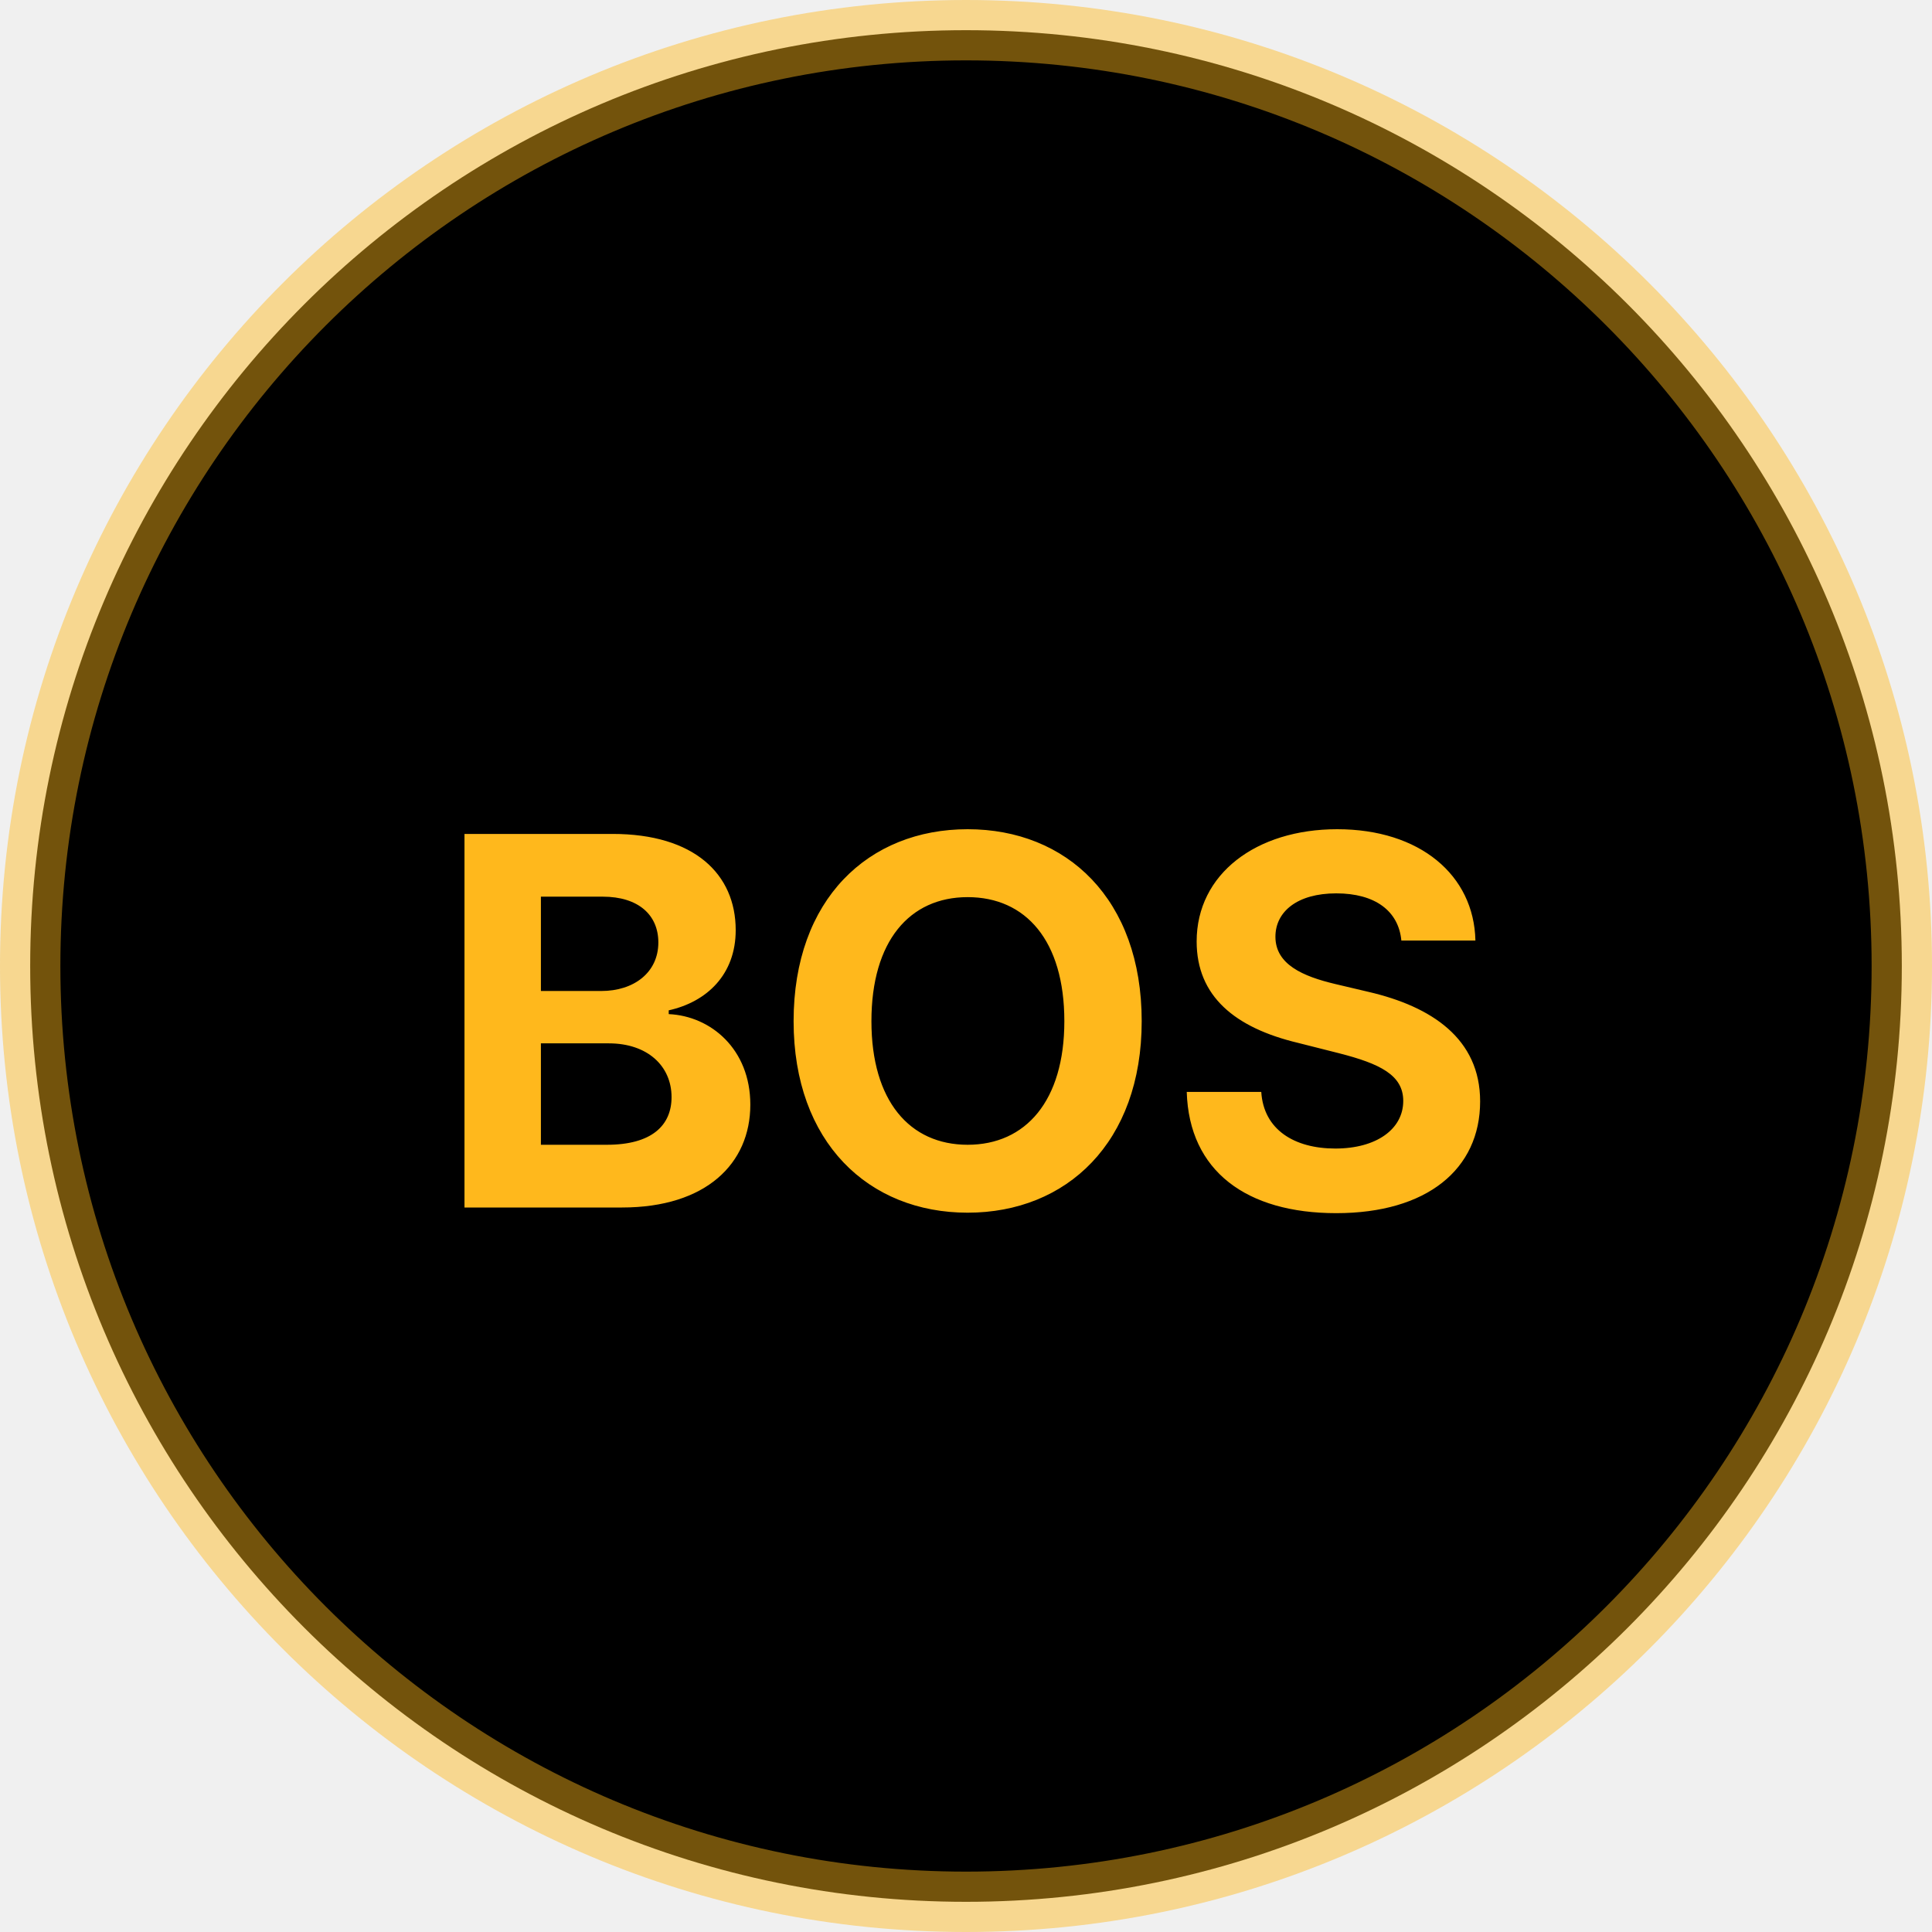
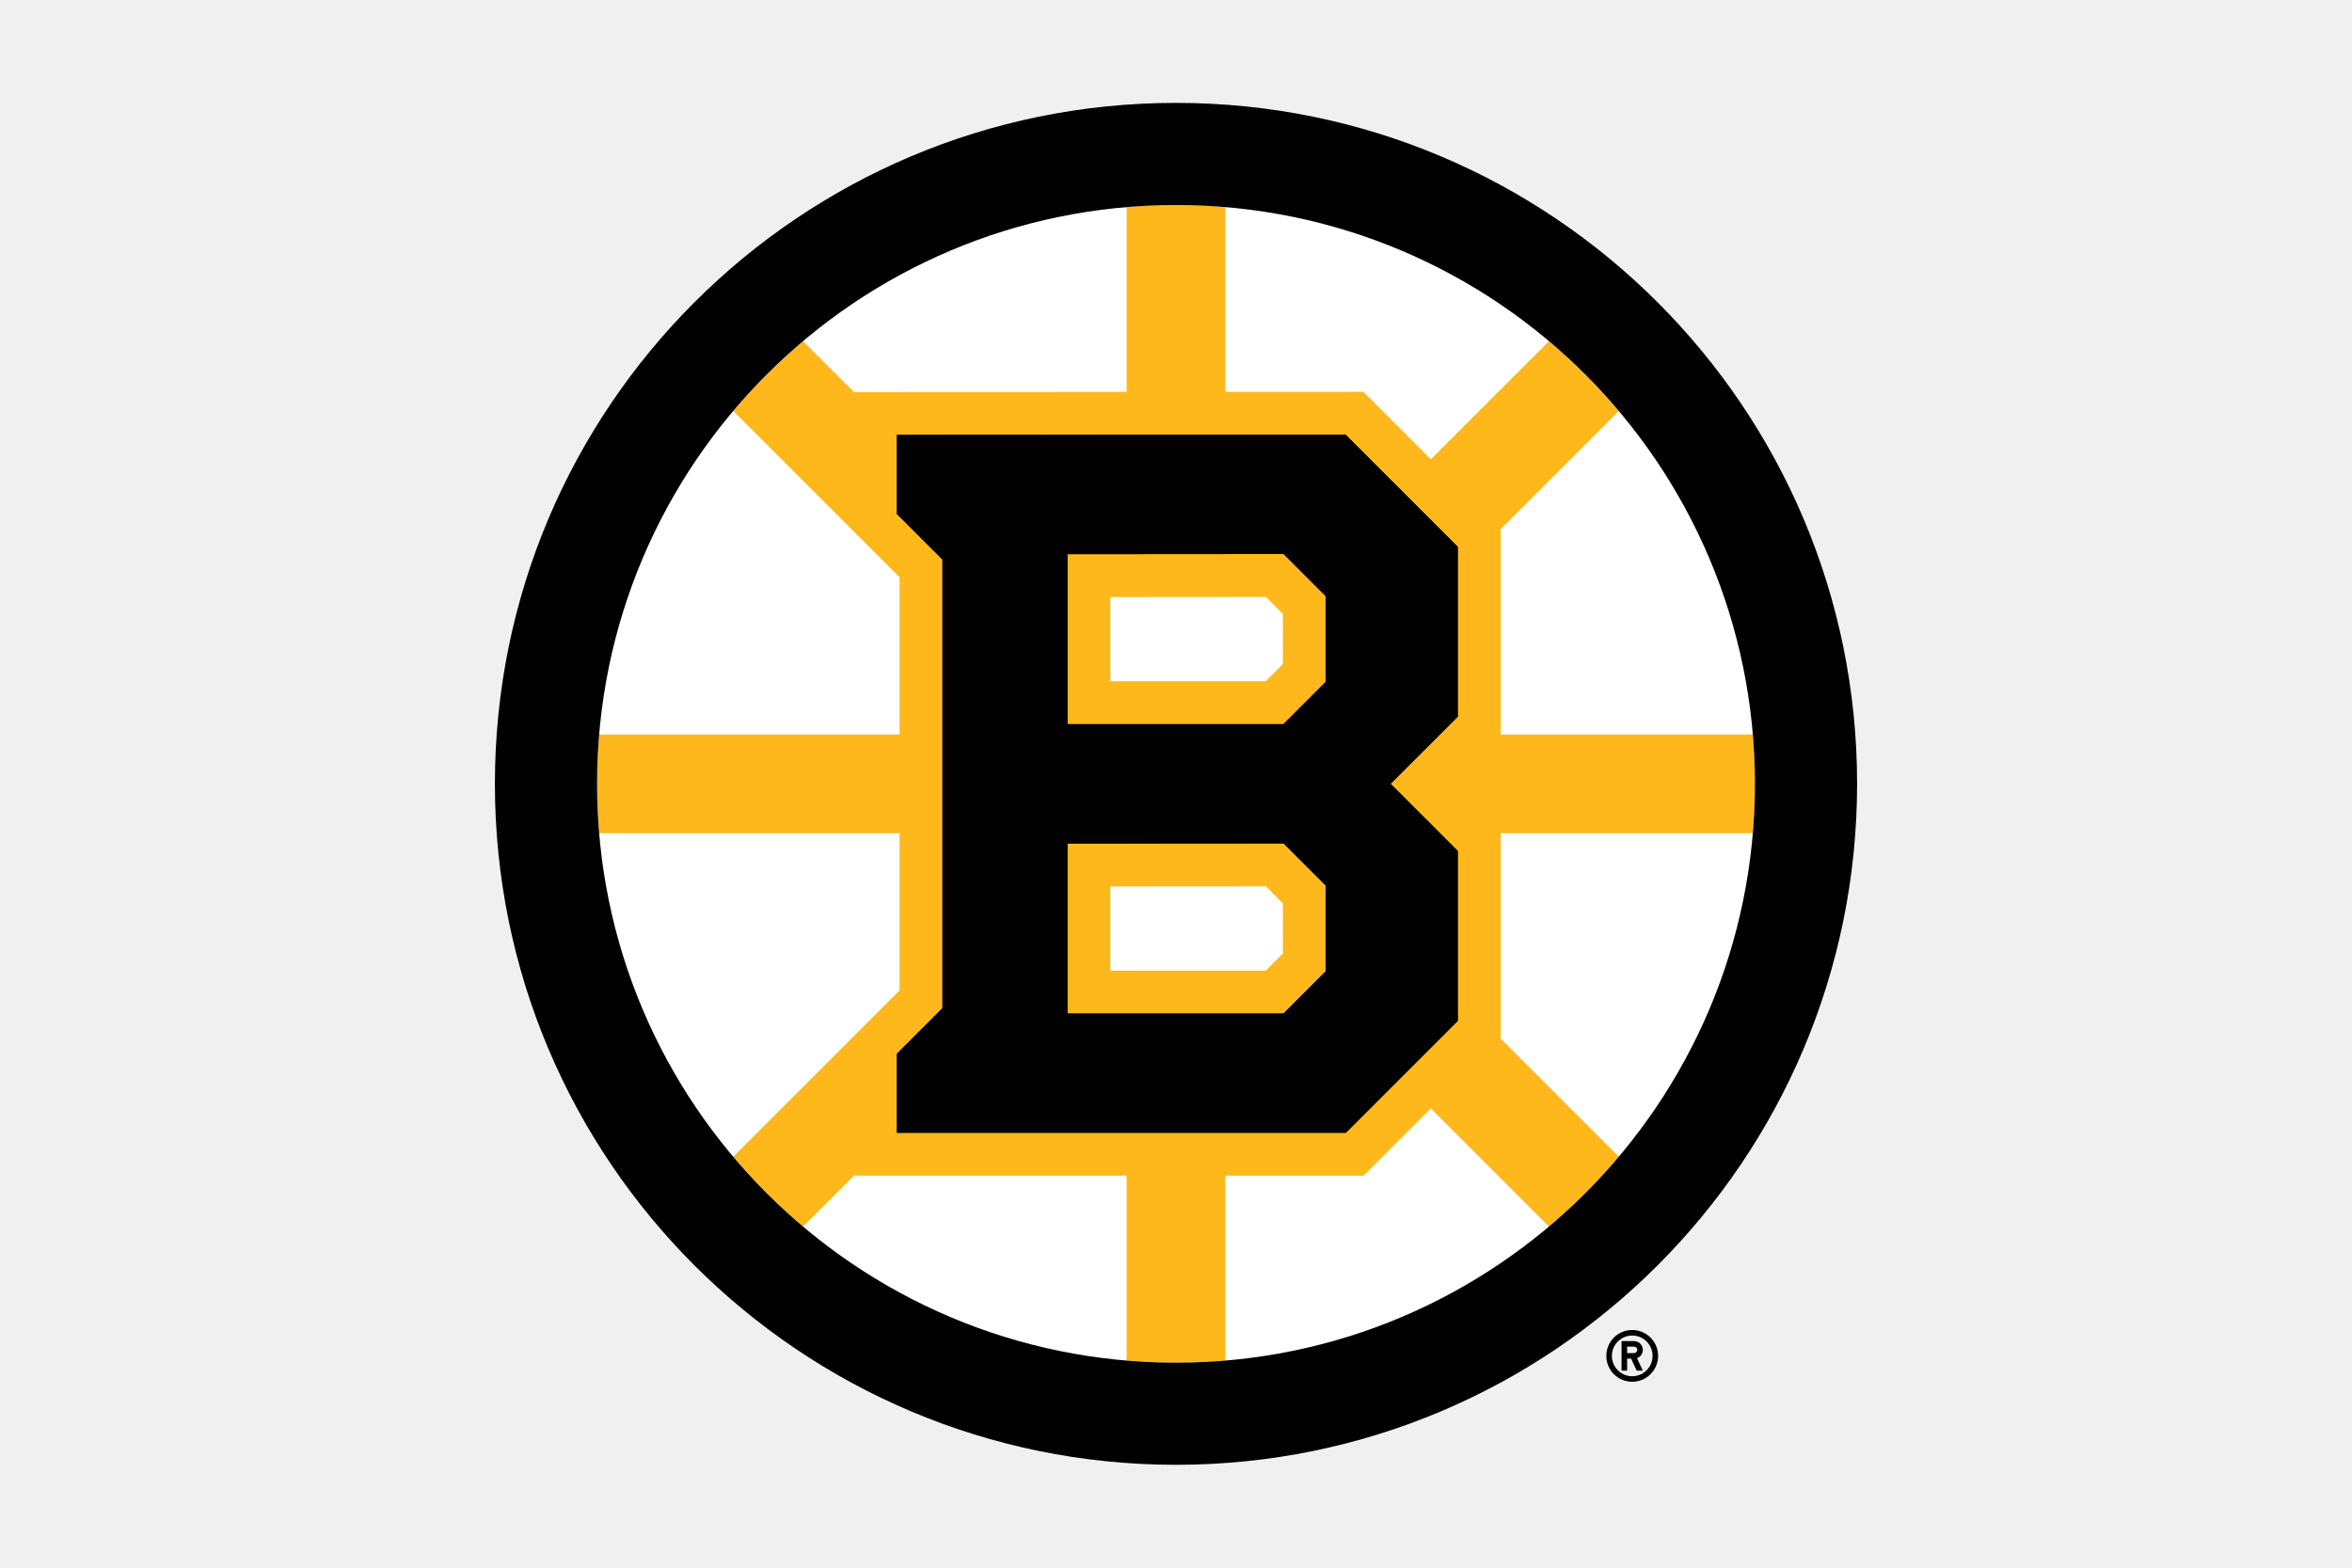
- <svg xmlns="http://www.w3.org/2000/svg" viewBox="0 0 64 64" role="img" aria-label="Boston Bruins">
-   <circle cx="32" cy="32" r="31" fill="#000" />
-   <circle cx="32" cy="32" r="31" fill="none" stroke="rgba(255,184,28,0.45)" stroke-width="2" />
-   <text x="32" y="40" text-anchor="middle" font-family="system-ui,-apple-system,sans-serif" font-size="17" font-weight="700" fill="#FFB81C">BOS</text>
+ <svg xmlns="http://www.w3.org/2000/svg" viewBox="0 0 960 640">
+   <path fill="#fff" d="M716.307 320.001c0-130.506-105.794-236.3-236.3-236.3s-236.306 105.794-236.306 236.3S349.495 556.3 480 556.3s236.3-105.794 236.3-236.299" />
+   <path fill="#ffb81c" d="M715.438 299.852H612.517v-83.855l48.207-48.214a237.3 237.3 0 0 0-28.499-28.506l-48.214 48.214-27.531-27.531-56.324.02V84.563c-6.647-.561-13.361-.862-20.156-.862s-13.508.3-20.155.862V160l-111.292.047-20.77-20.77a238.4 238.4 0 0 0-28.506 28.506l67.888 67.889v64.173H244.562c-.561 6.648-.861 13.362-.861 20.156s.307 13.508.861 20.155h122.603v64.174l-13.735 13.735-54.16 54.153a238 238 0 0 0 28.506 28.507l20.77-20.771h111.292v75.485c6.647.561 13.361.861 20.156.861s13.508-.3 20.155-.861v-75.485h56.418l27.437-27.443 48.214 48.214a237.4 237.4 0 0 0 28.499-28.507l-48.207-48.214V340.15h102.922c.561-6.648.861-13.368.861-20.156s-.3-13.508-.861-20.155m-191.807 89.42-7.002 7.001h-63.425v-34.378l63.466-.047 6.961 6.954zm0-118.154-7.002 7.002h-63.425v-34.372l63.466-.047 6.961 6.955z" />
+   <path fill="#010101" d="M480 42c-153.534 0-278 124.466-278 278s124.466 278 278 278 278-124.466 278-278S633.54 42 480 42m0 514.306c-130.506 0-236.3-105.794-236.3-236.299S349.494 83.7 480 83.7 716.3 189.494 716.3 320 610.506 556.3 480 556.3" />
+   <path fill="#010101" d="M366.062 462.444v-32.241l18.619-18.619V228.422l-18.619-18.619v-32.247l183.169-.074L595 223.251v69.352l-27.411 27.41L595 347.417v69.351l-45.689 45.689H366.062zm69.619-118.06v69.391h88.19l17.263-17.256v-34.973l-17.223-17.222zm0-118.147v69.392h88.19l17.263-17.263v-34.973l-17.223-17.222-88.224.066z" />
+   <path fill="#010101" d="m541.134 396.512-17.269 17.256h-88.191v-69.392l88.231-.06 17.222 17.223v34.973zm0-118.154-17.263 17.263h-88.19v-69.385l88.23-.066 17.223 17.222v34.973zm53.872-55.115-45.775-45.768-183.169.073v32.247l18.619 18.619v183.162l-18.619 18.619v32.241h183.256l45.688-45.682v-69.352l-27.41-27.41 27.41-27.404v-69.351zM655.64 553.533c0 5.833 4.736 10.569 10.568 10.569s10.569-4.736 10.569-10.569-4.73-10.568-10.569-10.568-10.568 4.73-10.568 10.568m18.879 0a8.304 8.304 0 0 1-16.608 0c0-4.583 3.721-8.303 8.304-8.303s8.304 3.721 8.304 8.303m-12.653 6.04h2.271v-4.917h1.624l2.284 4.917h2.499l-2.378-5.118a3.575 3.575 0 0 0 2.378-3.367c0-1.99-1.61-3.594-3.581-3.594h-5.104v12.079zm2.271-9.814h2.833c.72 0 1.316.588 1.316 1.323s-.595 1.309-1.316 1.309h-2.833v-2.639z" />
</svg>
